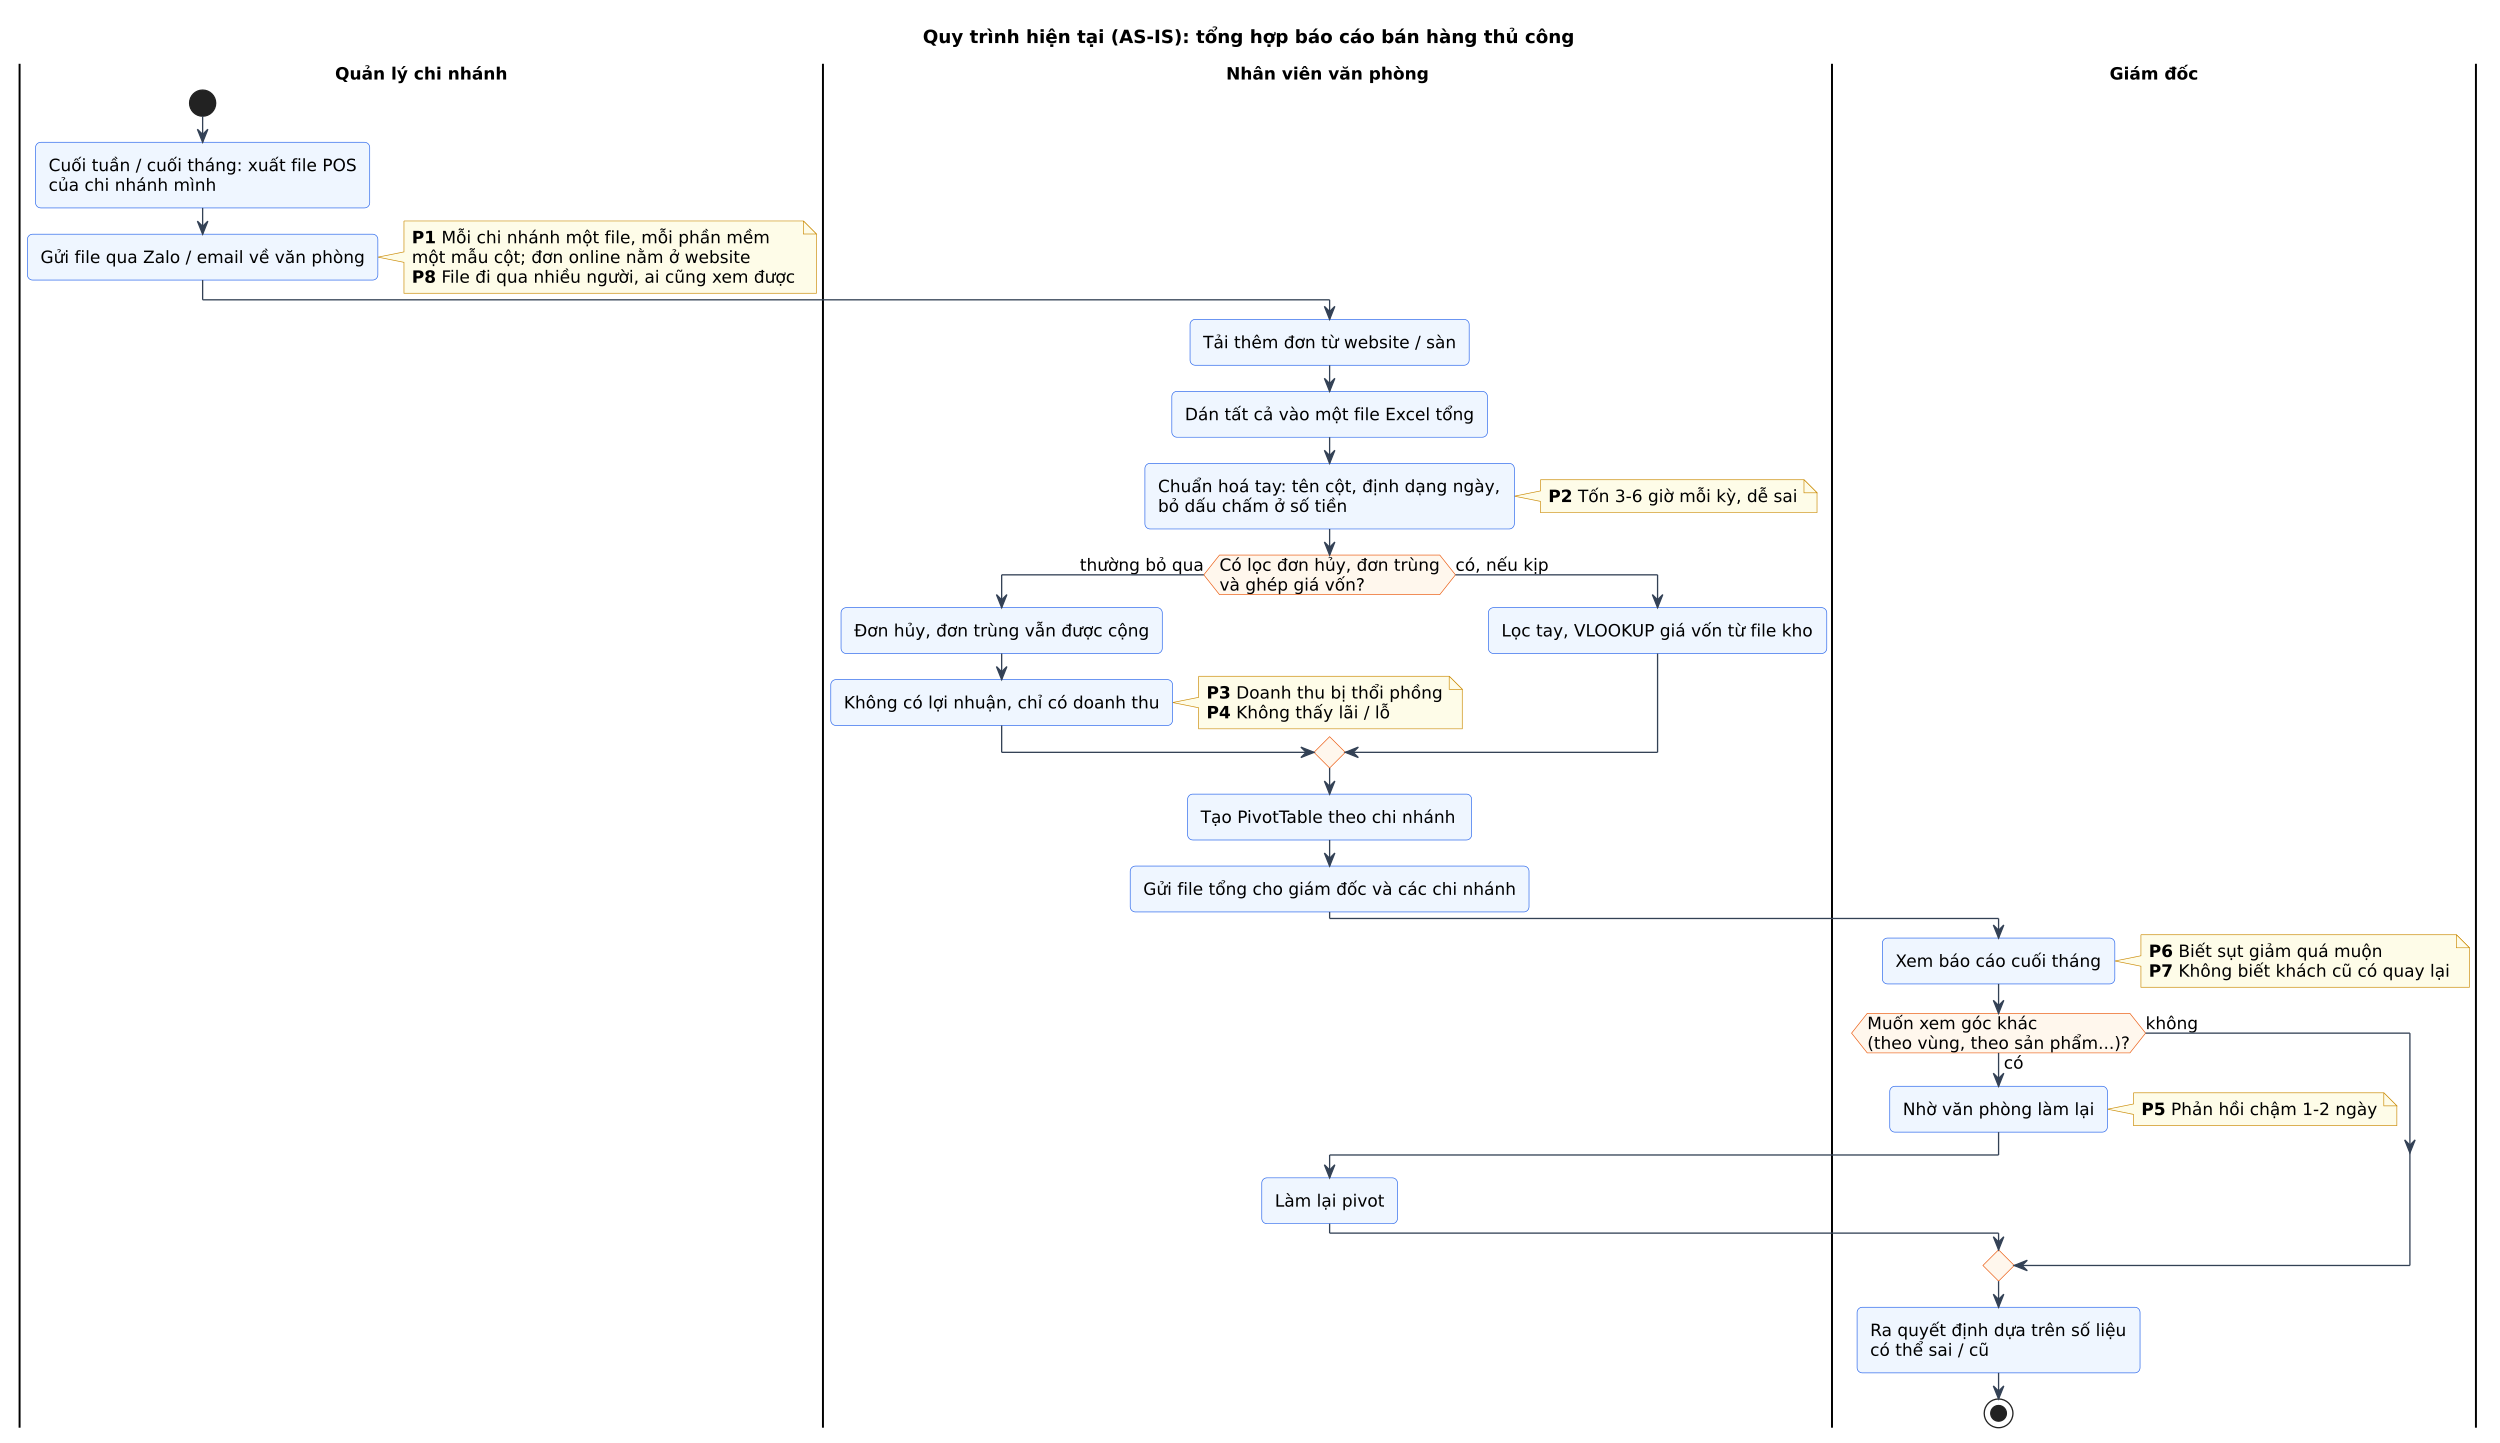
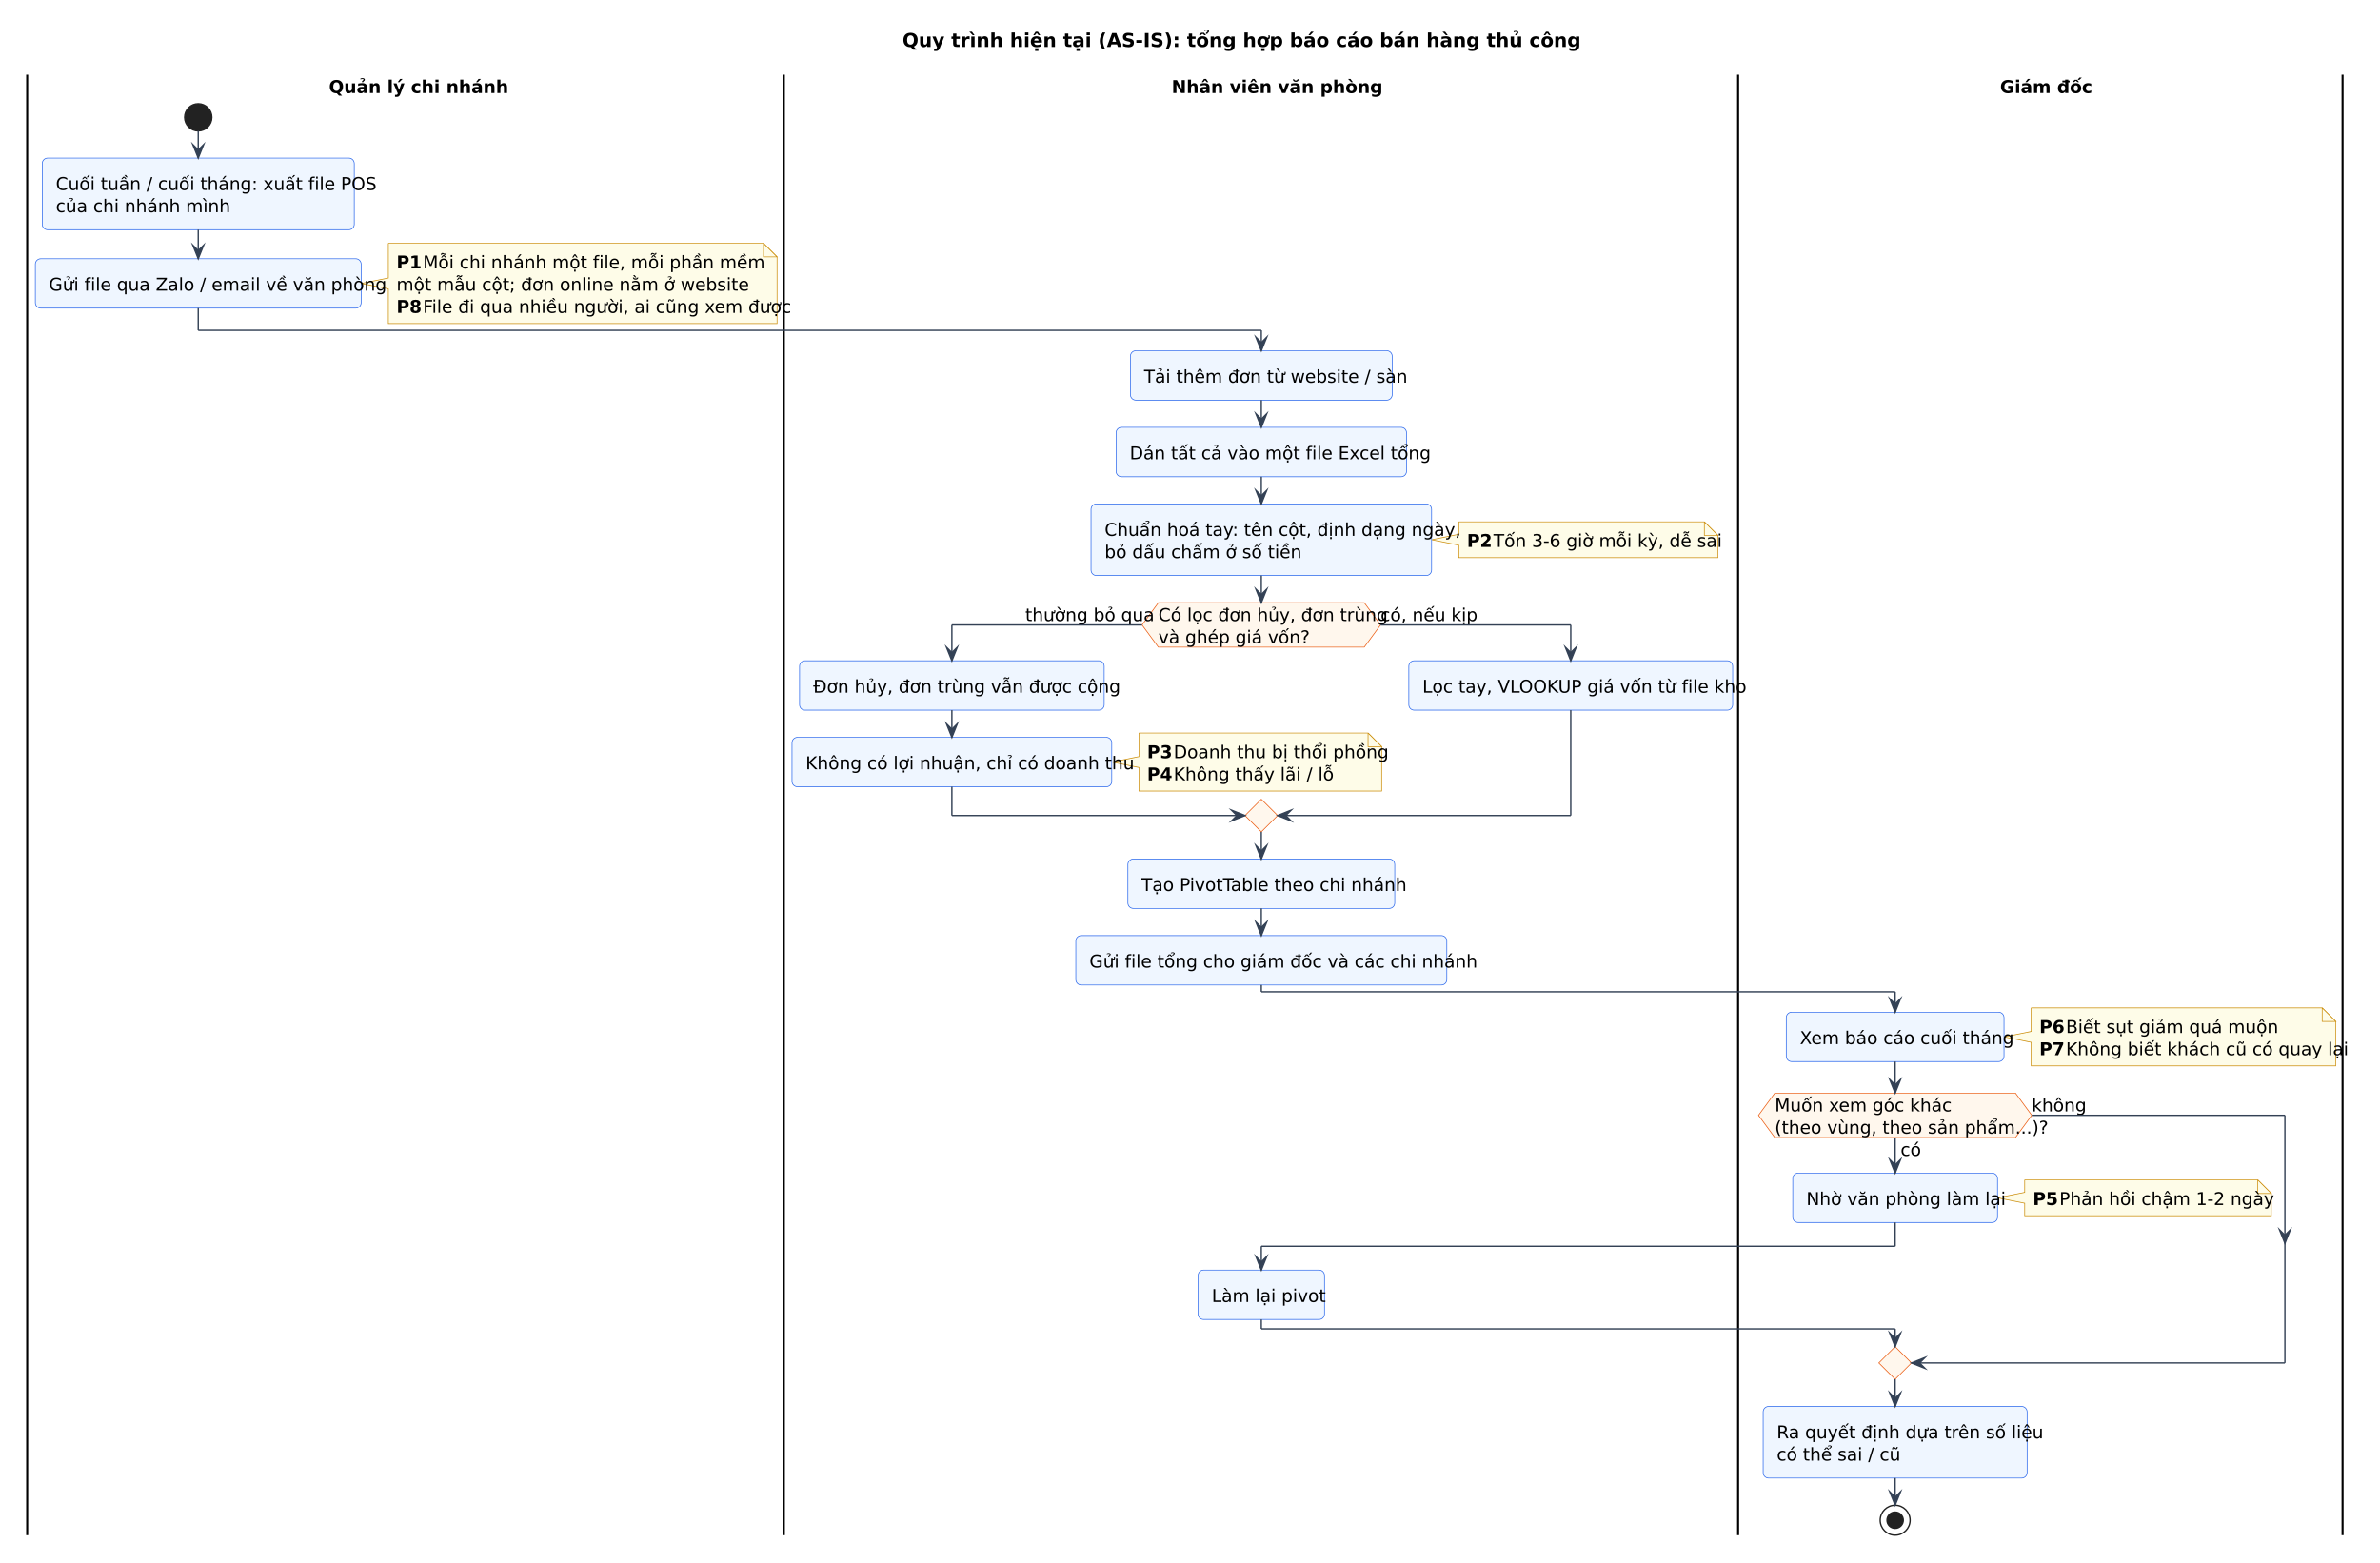
- <svg xmlns="http://www.w3.org/2000/svg" contentStyleType="text/css" height="1105px" preserveAspectRatio="none" style="width:1915px;height:1105px;background:#FFFFFF;" version="1.1" viewBox="0 0 1915 1105" width="1915px" zoomAndPan="magnify">
+ <svg xmlns="http://www.w3.org/2000/svg" version="1.1" data-diagram-type="ACTIVITY" style="width:1751px;height:1150px;background:#FFFFFF;" width="1751px" height="1150px" viewBox="0 0 1751 1150" zoomAndPan="magnify" preserveAspectRatio="none" contentStyleType="text/css">
  <defs />
-   <g>
-     <text fill="#000000" font-family="DejaVu Sans" font-size="14" font-weight="bold" lengthAdjust="spacing" textLength="499.119" x="706.854" y="32.995">Quy trình hiện tại (AS-IS): tổng hợp báo cáo bán hàng thủ công</text>
-     <rect fill="none" height="15.133" style="stroke:none;stroke-width:1.0;" width="1882.827" x="15" y="48.863" />
-     <ellipse cx="155.217" cy="78.996" fill="#222222" rx="10" ry="10" style="stroke:#222222;stroke-width:1.0;" />
-     <rect fill="#EFF6FF" height="50.266" rx="4" ry="4" style="stroke:#2563EB;stroke-width:0.5;" width="255.974" x="27.23" y="108.996" />
-     <text fill="#000000" font-family="DejaVu Sans" font-size="13" lengthAdjust="spacing" textLength="235.974" x="37.23" y="131.062">Cuối tuần / cuối tháng: xuất file POS</text>
-     <text fill="#000000" font-family="DejaVu Sans" font-size="13" lengthAdjust="spacing" textLength="128.426" x="37.23" y="146.195">của chi nhánh mình</text>
-     <path d="M309.435,169.261 L309.435,192.96 L289.435,196.96 L309.435,200.96 L309.435,224.66 A0,0 0 0 0 309.435,224.66 L625.378,224.66 A0,0 0 0 0 625.378,224.66 L625.378,179.261 L615.378,169.261 L309.435,169.261 A0,0 0 0 0 309.435,169.261 " fill="#FEFCE8" style="stroke:#CA8A04;stroke-width:0.5;" />
-     <path d="M615.378,169.261 L615.378,179.261 L625.378,179.261 L615.378,169.261 " fill="#FEFCE8" style="stroke:#CA8A04;stroke-width:0.5;" />
-     <text fill="#000000" font-family="DejaVu Sans" font-size="13" font-weight="bold" lengthAdjust="spacing" textLength="18.573" x="315.435" y="186.328">P1</text>
-     <text fill="#000000" font-family="DejaVu Sans" font-size="13" lengthAdjust="spacing" textLength="251.526" x="338.14" y="186.328">Mỗi chi nhánh một file, mỗi phần mềm</text>
-     <text fill="#000000" font-family="DejaVu Sans" font-size="13" lengthAdjust="spacing" textLength="259.372" x="315.435" y="201.461">một mẫu cột; đơn online nằm ở website</text>
-     <text fill="#000000" font-family="DejaVu Sans" font-size="13" font-weight="bold" lengthAdjust="spacing" textLength="18.573" x="315.435" y="216.594">P8</text>
-     <text fill="#000000" font-family="DejaVu Sans" font-size="13" lengthAdjust="spacing" textLength="272.238" x="338.14" y="216.594">File đi qua nhiều người, ai cũng xem được</text>
-     <rect fill="#EFF6FF" height="35.133" rx="4" ry="4" style="stroke:#2563EB;stroke-width:0.5;" width="268.435" x="21" y="179.394" />
-     <text fill="#000000" font-family="DejaVu Sans" font-size="13" lengthAdjust="spacing" textLength="248.435" x="31" y="201.461">Gửi file qua Zalo / email về văn phòng</text>
-     <line style="stroke:#000000;stroke-width:1.5;" x1="15" x2="15" y1="48.863" y2="1093.617" />
-     <rect fill="#EFF6FF" height="35.133" rx="4" ry="4" style="stroke:#2563EB;stroke-width:0.5;" width="213.813" x="911.581" y="244.66" />
-     <text fill="#000000" font-family="DejaVu Sans" font-size="13" lengthAdjust="spacing" textLength="193.813" x="921.581" y="266.727">Tải thêm đơn từ website / sàn</text>
-     <rect fill="#EFF6FF" height="35.133" rx="4" ry="4" style="stroke:#2563EB;stroke-width:0.5;" width="241.749" x="897.613" y="299.793" />
-     <text fill="#000000" font-family="DejaVu Sans" font-size="13" lengthAdjust="spacing" textLength="221.749" x="907.613" y="321.859">Dán tất cả vào một file Excel tổng</text>
-     <path d="M1179.98,367.492 L1179.98,376.058 L1159.98,380.058 L1179.98,384.058 L1179.98,392.625 A0,0 0 0 0 1179.98,392.625 L1391.847,392.625 A0,0 0 0 0 1391.847,392.625 L1391.847,377.492 L1381.847,367.492 L1179.98,367.492 A0,0 0 0 0 1179.98,367.492 " fill="#FEFCE8" style="stroke:#CA8A04;stroke-width:0.5;" />
-     <path d="M1381.847,367.492 L1381.847,377.492 L1391.847,377.492 L1381.847,367.492 " fill="#FEFCE8" style="stroke:#CA8A04;stroke-width:0.5;" />
-     <text fill="#000000" font-family="DejaVu Sans" font-size="13" font-weight="bold" lengthAdjust="spacing" textLength="18.573" x="1185.98" y="384.559">P2</text>
-     <text fill="#000000" font-family="DejaVu Sans" font-size="13" lengthAdjust="spacing" textLength="168.162" x="1208.685" y="384.559">Tốn 3-6 giờ mỗi kỳ, dễ sai</text>
-     <rect fill="#EFF6FF" height="50.266" rx="4" ry="4" style="stroke:#2563EB;stroke-width:0.5;" width="282.983" x="876.996" y="354.925" />
-     <text fill="#000000" font-family="DejaVu Sans" font-size="13" lengthAdjust="spacing" textLength="262.983" x="886.996" y="376.992">Chuẩn hoá tay: tên cột, định dạng ngày,</text>
-     <text fill="#000000" font-family="DejaVu Sans" font-size="13" lengthAdjust="spacing" textLength="144.968" x="886.996" y="392.125">bỏ dấu chấm ở số tiền</text>
-     <polygon fill="#FFF7ED" points="934.102,425.191,1102.874,425.191,1114.874,440.324,1102.874,455.457,934.102,455.457,922.102,440.324,934.102,425.191" style="stroke:#EA580C;stroke-width:0.5;" />
-     <text fill="#000000" font-family="DejaVu Sans" font-size="13" lengthAdjust="spacing" textLength="168.772" x="934.102" y="437.258">Có lọc đơn hủy, đơn trùng</text>
-     <text fill="#000000" font-family="DejaVu Sans" font-size="13" lengthAdjust="spacing" textLength="111.414" x="934.102" y="452.391">và ghép giá vốn?</text>
-     <text fill="#000000" font-family="DejaVu Sans" font-size="13" lengthAdjust="spacing" textLength="94.948" x="827.154" y="437.258">thường bỏ qua</text>
-     <text fill="#000000" font-family="DejaVu Sans" font-size="13" lengthAdjust="spacing" textLength="71.367" x="1114.874" y="437.258">có, nếu kịp</text>
-     <rect fill="#EFF6FF" height="35.133" rx="4" ry="4" style="stroke:#2563EB;stroke-width:0.5;" width="246.065" x="644.243" y="465.457" />
-     <text fill="#000000" font-family="DejaVu Sans" font-size="13" lengthAdjust="spacing" textLength="226.065" x="654.243" y="487.523">Đơn hủy, đơn trùng vẫn được cộng</text>
-     <path d="M918.173,518.023 L918.173,534.156 L898.173,538.156 L918.173,542.156 L918.173,558.289 A0,0 0 0 0 918.173,558.289 L1120.094,558.289 A0,0 0 0 0 1120.094,558.289 L1120.094,528.023 L1110.094,518.023 L918.173,518.023 A0,0 0 0 0 918.173,518.023 " fill="#FEFCE8" style="stroke:#CA8A04;stroke-width:0.5;" />
-     <path d="M1110.094,518.023 L1110.094,528.023 L1120.094,528.023 L1110.094,518.023 " fill="#FEFCE8" style="stroke:#CA8A04;stroke-width:0.5;" />
-     <text fill="#000000" font-family="DejaVu Sans" font-size="13" font-weight="bold" lengthAdjust="spacing" textLength="18.573" x="924.173" y="535.09">P3</text>
-     <text fill="#000000" font-family="DejaVu Sans" font-size="13" lengthAdjust="spacing" textLength="158.215" x="946.879" y="535.09">Doanh thu bị thổi phồng</text>
-     <text fill="#000000" font-family="DejaVu Sans" font-size="13" font-weight="bold" lengthAdjust="spacing" textLength="18.573" x="924.173" y="550.223">P4</text>
-     <text fill="#000000" font-family="DejaVu Sans" font-size="13" lengthAdjust="spacing" textLength="117.87" x="946.879" y="550.223">Không thấy lãi / lỗ</text>
-     <rect fill="#EFF6FF" height="35.133" rx="4" ry="4" style="stroke:#2563EB;stroke-width:0.5;" width="261.795" x="636.378" y="520.589" />
-     <text fill="#000000" font-family="DejaVu Sans" font-size="13" lengthAdjust="spacing" textLength="241.795" x="646.378" y="542.656">Không có lợi nhuận, chỉ có doanh thu</text>
-     <rect fill="#EFF6FF" height="35.133" rx="4" ry="4" style="stroke:#2563EB;stroke-width:0.5;" width="259.211" x="1140.094" y="465.457" />
-     <text fill="#000000" font-family="DejaVu Sans" font-size="13" lengthAdjust="spacing" textLength="239.211" x="1150.094" y="487.523">Lọc tay, VLOOKUP giá vốn từ file kho</text>
-     <polygon fill="#FFF7ED" points="1018.488,564.289,1030.488,576.289,1018.488,588.289,1006.488,576.289,1018.488,564.289" style="stroke:#EA580C;stroke-width:0.5;" />
-     <rect fill="#EFF6FF" height="35.133" rx="4" ry="4" style="stroke:#2563EB;stroke-width:0.5;" width="217.565" x="909.706" y="608.289" />
-     <text fill="#000000" font-family="DejaVu Sans" font-size="13" lengthAdjust="spacing" textLength="197.565" x="919.706" y="630.356">Tạo PivotTable theo chi nhánh</text>
-     <rect fill="#EFF6FF" height="35.133" rx="4" ry="4" style="stroke:#2563EB;stroke-width:0.5;" width="305.486" x="865.745" y="663.421" />
-     <text fill="#000000" font-family="DejaVu Sans" font-size="13" lengthAdjust="spacing" textLength="285.486" x="875.745" y="685.488">Gửi file tổng cho giám đốc và các chi nhánh</text>
-     <rect fill="#EFF6FF" height="35.133" rx="4" ry="4" style="stroke:#2563EB;stroke-width:0.5;" width="103.935" x="966.52" y="902.218" />
-     <text fill="#000000" font-family="DejaVu Sans" font-size="13" lengthAdjust="spacing" textLength="83.935" x="976.52" y="924.285">Làm lại pivot</text>
-     <line style="stroke:#000000;stroke-width:1.5;" x1="630.378" x2="630.378" y1="48.863" y2="1093.617" />
-     <path d="M1639.947,715.988 L1639.947,732.121 L1619.947,736.121 L1639.947,740.121 L1639.947,756.253 A0,0 0 0 0 1639.947,756.253 L1891.564,756.253 A0,0 0 0 0 1891.564,756.253 L1891.564,725.988 L1881.564,715.988 L1639.947,715.988 A0,0 0 0 0 1639.947,715.988 " fill="#FEFCE8" style="stroke:#CA8A04;stroke-width:0.5;" />
-     <path d="M1881.564,715.988 L1881.564,725.988 L1891.564,725.988 L1881.564,715.988 " fill="#FEFCE8" style="stroke:#CA8A04;stroke-width:0.5;" />
-     <text fill="#000000" font-family="DejaVu Sans" font-size="13" font-weight="bold" lengthAdjust="spacing" textLength="18.573" x="1645.947" y="733.055">P6</text>
-     <text fill="#000000" font-family="DejaVu Sans" font-size="13" lengthAdjust="spacing" textLength="156.311" x="1668.653" y="733.055">Biết sụt giảm quá muộn</text>
-     <text fill="#000000" font-family="DejaVu Sans" font-size="13" font-weight="bold" lengthAdjust="spacing" textLength="18.573" x="1645.947" y="748.188">P7</text>
-     <text fill="#000000" font-family="DejaVu Sans" font-size="13" lengthAdjust="spacing" textLength="207.911" x="1668.653" y="748.188">Không biết khách cũ có quay lại</text>
-     <rect fill="#EFF6FF" height="35.133" rx="4" ry="4" style="stroke:#2563EB;stroke-width:0.5;" width="178.082" x="1441.866" y="718.554" />
-     <text fill="#000000" font-family="DejaVu Sans" font-size="13" lengthAdjust="spacing" textLength="158.082" x="1451.866" y="740.621">Xem báo cáo cuối tháng</text>
-     <path d="M1634.263,837.085 L1634.263,845.652 L1614.263,849.652 L1634.263,853.652 L1634.263,862.218 A0,0 0 0 0 1634.263,862.218 L1835.987,862.218 A0,0 0 0 0 1835.987,862.218 L1835.987,847.085 L1825.987,837.085 L1634.263,837.085 A0,0 0 0 0 1634.263,837.085 " fill="#FEFCE8" style="stroke:#CA8A04;stroke-width:0.5;" />
-     <path d="M1825.987,837.085 L1825.987,847.085 L1835.987,847.085 L1825.987,837.085 " fill="#FEFCE8" style="stroke:#CA8A04;stroke-width:0.5;" />
-     <text fill="#000000" font-family="DejaVu Sans" font-size="13" font-weight="bold" lengthAdjust="spacing" textLength="18.573" x="1640.263" y="854.152">P5</text>
-     <text fill="#000000" font-family="DejaVu Sans" font-size="13" lengthAdjust="spacing" textLength="158.019" x="1662.969" y="854.152">Phản hồi chậm 1-2 ngày</text>
-     <rect fill="#EFF6FF" height="35.133" rx="4" ry="4" style="stroke:#2563EB;stroke-width:0.5;" width="166.713" x="1447.55" y="832.085" />
-     <text fill="#000000" font-family="DejaVu Sans" font-size="13" lengthAdjust="spacing" textLength="146.713" x="1457.55" y="854.152">Nhờ văn phòng làm lại</text>
-     <polygon fill="#FFF7ED" points="1430.306,776.253,1631.507,776.253,1643.507,791.386,1631.507,806.519,1430.306,806.519,1418.306,791.386,1430.306,776.253" style="stroke:#EA580C;stroke-width:0.5;" />
-     <text fill="#000000" font-family="DejaVu Sans" font-size="13" lengthAdjust="spacing" textLength="15.101" x="1534.907" y="818.586">có</text>
-     <text fill="#000000" font-family="DejaVu Sans" font-size="13" lengthAdjust="spacing" textLength="130.635" x="1430.306" y="788.32">Muốn xem góc khác</text>
-     <text fill="#000000" font-family="DejaVu Sans" font-size="13" lengthAdjust="spacing" textLength="201.202" x="1430.306" y="803.453">(theo vùng, theo sản phẩm...)?</text>
-     <text fill="#000000" font-family="DejaVu Sans" font-size="13" lengthAdjust="spacing" textLength="40.212" x="1643.507" y="788.32">không</text>
-     <polygon fill="#FFF7ED" points="1530.907,957.351,1542.907,969.351,1530.907,981.351,1518.907,969.351,1530.907,957.351" style="stroke:#EA580C;stroke-width:0.5;" />
-     <rect fill="#EFF6FF" height="50.266" rx="4" ry="4" style="stroke:#2563EB;stroke-width:0.5;" width="216.739" x="1422.537" y="1001.351" />
-     <text fill="#000000" font-family="DejaVu Sans" font-size="13" lengthAdjust="spacing" textLength="196.739" x="1432.537" y="1023.418">Ra quyết định dựa trên số liệu</text>
-     <text fill="#000000" font-family="DejaVu Sans" font-size="13" lengthAdjust="spacing" textLength="91.082" x="1432.537" y="1038.551">có thể sai / cũ</text>
-     <ellipse cx="1530.907" cy="1082.617" fill="none" rx="11" ry="11" style="stroke:#222222;stroke-width:1.0;" />
-     <ellipse cx="1530.907" cy="1082.617" fill="#222222" rx="6" ry="6" style="stroke:#222222;stroke-width:1.0;" />
-     <line style="stroke:#000000;stroke-width:1.5;" x1="1403.306" x2="1403.306" y1="48.863" y2="1093.617" />
-     <line style="stroke:#000000;stroke-width:1.5;" x1="1896.564" x2="1896.564" y1="48.863" y2="1093.617" />
-     <line style="stroke:#334155;stroke-width:1.0;" x1="155.217" x2="155.217" y1="88.996" y2="108.996" />
-     <polygon fill="#334155" points="151.217,98.996,155.217,108.996,159.217,98.996,155.217,102.996" style="stroke:#334155;stroke-width:1.0;" />
-     <line style="stroke:#334155;stroke-width:1.0;" x1="155.217" x2="155.217" y1="159.261" y2="179.394" />
-     <polygon fill="#334155" points="151.217,169.394,155.217,179.394,159.217,169.394,155.217,173.394" style="stroke:#334155;stroke-width:1.0;" />
-     <line style="stroke:#334155;stroke-width:1.0;" x1="1018.488" x2="1018.488" y1="279.793" y2="299.793" />
-     <polygon fill="#334155" points="1014.488,289.793,1018.488,299.793,1022.488,289.793,1018.488,293.793" style="stroke:#334155;stroke-width:1.0;" />
-     <line style="stroke:#334155;stroke-width:1.0;" x1="1018.488" x2="1018.488" y1="334.925" y2="354.925" />
-     <polygon fill="#334155" points="1014.488,344.925,1018.488,354.925,1022.488,344.925,1018.488,348.925" style="stroke:#334155;stroke-width:1.0;" />
-     <line style="stroke:#334155;stroke-width:1.0;" x1="767.276" x2="767.276" y1="500.589" y2="520.589" />
-     <polygon fill="#334155" points="763.276,510.589,767.276,520.589,771.276,510.589,767.276,514.589" style="stroke:#334155;stroke-width:1.0;" />
-     <line style="stroke:#334155;stroke-width:1.0;" x1="922.102" x2="767.276" y1="440.324" y2="440.324" />
-     <line style="stroke:#334155;stroke-width:1.0;" x1="767.276" x2="767.276" y1="440.324" y2="465.457" />
-     <polygon fill="#334155" points="763.276,455.457,767.276,465.457,771.276,455.457,767.276,459.457" style="stroke:#334155;stroke-width:1.0;" />
-     <line style="stroke:#334155;stroke-width:1.0;" x1="1114.874" x2="1269.7" y1="440.324" y2="440.324" />
-     <line style="stroke:#334155;stroke-width:1.0;" x1="1269.7" x2="1269.7" y1="440.324" y2="465.457" />
-     <polygon fill="#334155" points="1265.7,455.457,1269.7,465.457,1273.7,455.457,1269.7,459.457" style="stroke:#334155;stroke-width:1.0;" />
-     <line style="stroke:#334155;stroke-width:1.0;" x1="767.276" x2="767.276" y1="555.722" y2="576.289" />
-     <line style="stroke:#334155;stroke-width:1.0;" x1="767.276" x2="1006.488" y1="576.289" y2="576.289" />
-     <polygon fill="#334155" points="996.488,572.289,1006.488,576.289,996.488,580.289,1000.488,576.289" style="stroke:#334155;stroke-width:1.0;" />
-     <line style="stroke:#334155;stroke-width:1.0;" x1="1269.7" x2="1269.7" y1="500.589" y2="576.289" />
-     <line style="stroke:#334155;stroke-width:1.0;" x1="1269.7" x2="1030.488" y1="576.289" y2="576.289" />
-     <polygon fill="#334155" points="1040.488,572.289,1030.488,576.289,1040.488,580.289,1036.488,576.289" style="stroke:#334155;stroke-width:1.0;" />
-     <line style="stroke:#334155;stroke-width:1.0;" x1="1018.488" x2="1018.488" y1="405.191" y2="425.191" />
-     <polygon fill="#334155" points="1014.488,415.191,1018.488,425.191,1022.488,415.191,1018.488,419.191" style="stroke:#334155;stroke-width:1.0;" />
-     <line style="stroke:#334155;stroke-width:1.0;" x1="1018.488" x2="1018.488" y1="588.289" y2="608.289" />
-     <polygon fill="#334155" points="1014.488,598.289,1018.488,608.289,1022.488,598.289,1018.488,602.289" style="stroke:#334155;stroke-width:1.0;" />
-     <line style="stroke:#334155;stroke-width:1.0;" x1="1018.488" x2="1018.488" y1="643.421" y2="663.421" />
-     <polygon fill="#334155" points="1014.488,653.421,1018.488,663.421,1022.488,653.421,1018.488,657.421" style="stroke:#334155;stroke-width:1.0;" />
-     <line style="stroke:#334155;stroke-width:1.0;" x1="1530.907" x2="1530.907" y1="806.519" y2="832.085" />
-     <polygon fill="#334155" points="1526.907,822.085,1530.907,832.085,1534.907,822.085,1530.907,826.085" style="stroke:#334155;stroke-width:1.0;" />
-     <line style="stroke:#334155;stroke-width:1.0;" x1="1643.507" x2="1845.987" y1="791.386" y2="791.386" />
-     <polygon fill="#334155" points="1841.987,873.152,1845.987,883.152,1849.987,873.152,1845.987,877.152" style="stroke:#334155;stroke-width:1.0;" />
-     <line style="stroke:#334155;stroke-width:1.0;" x1="1845.987" x2="1845.987" y1="791.386" y2="969.351" />
-     <line style="stroke:#334155;stroke-width:1.0;" x1="1845.987" x2="1542.907" y1="969.351" y2="969.351" />
-     <polygon fill="#334155" points="1552.907,965.351,1542.907,969.351,1552.907,973.351,1548.907,969.351" style="stroke:#334155;stroke-width:1.0;" />
-     <line style="stroke:#334155;stroke-width:1.0;" x1="1530.907" x2="1530.907" y1="753.687" y2="776.253" />
-     <polygon fill="#334155" points="1526.907,766.253,1530.907,776.253,1534.907,766.253,1530.907,770.253" style="stroke:#334155;stroke-width:1.0;" />
-     <line style="stroke:#334155;stroke-width:1.0;" x1="1530.907" x2="1530.907" y1="981.351" y2="1001.351" />
-     <polygon fill="#334155" points="1526.907,991.351,1530.907,1001.351,1534.907,991.351,1530.907,995.351" style="stroke:#334155;stroke-width:1.0;" />
-     <line style="stroke:#334155;stroke-width:1.0;" x1="1530.907" x2="1530.907" y1="1051.617" y2="1071.617" />
-     <polygon fill="#334155" points="1526.907,1061.617,1530.907,1071.617,1534.907,1061.617,1530.907,1065.617" style="stroke:#334155;stroke-width:1.0;" />
-     <line style="stroke:#334155;stroke-width:1.0;" x1="155.217" x2="155.217" y1="214.527" y2="229.66" />
-     <line style="stroke:#334155;stroke-width:1.0;" x1="155.217" x2="1018.488" y1="229.66" y2="229.66" />
-     <line style="stroke:#334155;stroke-width:1.0;" x1="1018.488" x2="1018.488" y1="229.66" y2="244.66" />
-     <polygon fill="#334155" points="1014.488,234.66,1018.488,244.66,1022.488,234.66,1018.488,238.66" style="stroke:#334155;stroke-width:1.0;" />
-     <line style="stroke:#334155;stroke-width:1.0;" x1="1018.488" x2="1018.488" y1="698.554" y2="703.554" />
-     <line style="stroke:#334155;stroke-width:1.0;" x1="1018.488" x2="1530.907" y1="703.554" y2="703.554" />
-     <line style="stroke:#334155;stroke-width:1.0;" x1="1530.907" x2="1530.907" y1="703.554" y2="718.554" />
-     <polygon fill="#334155" points="1526.907,708.554,1530.907,718.554,1534.907,708.554,1530.907,712.554" style="stroke:#334155;stroke-width:1.0;" />
-     <line style="stroke:#334155;stroke-width:1.0;" x1="1530.907" x2="1530.907" y1="867.218" y2="884.718" />
-     <line style="stroke:#334155;stroke-width:1.0;" x1="1530.907" x2="1018.488" y1="884.718" y2="884.718" />
-     <line style="stroke:#334155;stroke-width:1.0;" x1="1018.488" x2="1018.488" y1="884.718" y2="902.218" />
-     <polygon fill="#334155" points="1014.488,892.218,1018.488,902.218,1022.488,892.218,1018.488,896.218" style="stroke:#334155;stroke-width:1.0;" />
-     <line style="stroke:#334155;stroke-width:1.0;" x1="1018.488" x2="1018.488" y1="937.351" y2="944.568" />
-     <line style="stroke:#334155;stroke-width:1.0;" x1="1018.488" x2="1530.907" y1="944.568" y2="944.568" />
-     <line style="stroke:#334155;stroke-width:1.0;" x1="1530.907" x2="1530.907" y1="944.568" y2="957.351" />
-     <polygon fill="#334155" points="1526.907,947.351,1530.907,957.351,1534.907,947.351,1530.907,951.351" style="stroke:#334155;stroke-width:1.0;" />
-     <text fill="#000000" font-family="DejaVu Sans" font-size="13" font-weight="bold" lengthAdjust="spacing" textLength="132.05" x="256.664" y="60.93">Quản lý chi nhánh</text>
-     <text fill="#000000" font-family="DejaVu Sans" font-size="13" font-weight="bold" lengthAdjust="spacing" textLength="155.295" x="939.194" y="60.93">Nhân viên văn phòng</text>
-     <text fill="#000000" font-family="DejaVu Sans" font-size="13" font-weight="bold" lengthAdjust="spacing" textLength="67.914" x="1615.978" y="60.93">Giám đốc</text>
+   <g font-family="sans-serif" lengthAdjust="spacing">
+     <g class="title" data-source-line="2">
+       <text x="663.947" y="34.533" fill="#000" font-size="14" textLength="421.374" font-weight="700" font-family="'DejaVu Sans'">Quy trình hiện tại (AS-IS): tổng hợp báo cáo bán hàng thủ công</text>
+     </g>
+     <rect x="20" y="54.966" width="1704.268" height="16.352" fill="none" style="stroke:none;" />
+     <ellipse cx="145.856" cy="86.317" rx="10" ry="10" fill="#222" style="stroke:#222;stroke-width:1;" />
+     <rect x="31.072" y="116.317" width="229.568" height="52.703" fill="#EFF6FF" style="stroke:#2563EB;stroke-width:0.5;" rx="4" ry="4" />
+     <text x="41.072" y="139.813" fill="#000" font-size="13" textLength="209.568" font-family="'DejaVu Sans'">Cuối tuần / cuối tháng: xuất file POS</text>
+     <text x="41.072" y="156.164" fill="#000" font-size="13" textLength="113.464" font-family="'DejaVu Sans'">của chi nhánh mình</text>
+     <path d="M285.711,179.021 L285.711,204.548 L265.711,208.548 L285.711,212.548 L285.711,238.075 A0,0 0 0 0 285.711,238.075 L571.694,238.075 A0,0 0 0 0 571.694,238.075 L571.694,189.021 L561.694,179.021 L285.711,179.021 A0,0 0 0 0 285.711,179.021" style="stroke:#CA8A04;stroke-width:0.5;" fill="#FEFCE8" />
+     <path d="M561.694,179.021 L561.694,189.021 L571.694,189.021 L561.694,179.021" style="stroke:#CA8A04;stroke-width:0.5;" fill="#FEFCE8" />
+     <text x="291.711" y="197.516" fill="#000" font-size="13" textLength="15.901" font-weight="700" font-family="'DejaVu Sans'">P1</text>
+     <text x="311.224" y="197.516" fill="#000" font-size="13" textLength="219.654" font-family="'DejaVu Sans'">Mỗi chi nhánh một file, mỗi phần mềm</text>
+     <text x="291.711" y="213.867" fill="#000" font-size="13" textLength="228.77" font-family="'DejaVu Sans'">một mẫu cột; đơn online nằm ở website</text>
+     <text x="291.711" y="230.219" fill="#000" font-size="13" textLength="15.901" font-weight="700" font-family="'DejaVu Sans'">P8</text>
+     <text x="311.224" y="230.219" fill="#000" font-size="13" textLength="245.47" font-family="'DejaVu Sans'">File đi qua nhiều người, ai cũng xem được</text>
+     <rect x="26" y="190.372" width="239.711" height="36.352" fill="#EFF6FF" style="stroke:#2563EB;stroke-width:0.5;" rx="4" ry="4" />
+     <text x="36" y="213.867" fill="#000" font-size="13" textLength="219.711" font-family="'DejaVu Sans'">Gửi file qua Zalo / email về văn phòng</text>
+     <line x1="20" y1="54.966" x2="20" y2="1129.579" style="stroke:#000;stroke-width:1.5;" />
+     <rect x="831.678" y="258.075" width="192.58" height="36.352" fill="#EFF6FF" style="stroke:#2563EB;stroke-width:0.5;" rx="4" ry="4" />
+     <text x="841.678" y="281.57" fill="#000" font-size="13" textLength="172.58" font-family="'DejaVu Sans'">Tải thêm đơn từ website / sàn</text>
+     <rect x="821.141" y="314.427" width="213.654" height="36.352" fill="#EFF6FF" style="stroke:#2563EB;stroke-width:0.5;" rx="4" ry="4" />
+     <text x="831.141" y="337.922" fill="#000" font-size="13" textLength="193.654" font-family="'DejaVu Sans'">Dán tất cả vào một file Excel tổng</text>
+     <path d="M1073.248,383.954 L1073.248,393.13 L1053.248,397.13 L1073.248,401.13 L1073.248,410.306 A0,0 0 0 0 1073.248,410.306 L1263.902,410.306 A0,0 0 0 0 1263.902,410.306 L1263.902,393.954 L1253.902,383.954 L1073.248,383.954 A0,0 0 0 0 1073.248,383.954" style="stroke:#CA8A04;stroke-width:0.5;" fill="#FEFCE8" />
+     <path d="M1253.902,383.954 L1253.902,393.954 L1263.902,393.954 L1253.902,383.954" style="stroke:#CA8A04;stroke-width:0.5;" fill="#FEFCE8" />
+     <text x="1079.248" y="402.449" fill="#000" font-size="13" textLength="15.901" font-weight="700" font-family="'DejaVu Sans'">P2</text>
+     <text x="1098.761" y="402.449" fill="#000" font-size="13" textLength="150.141" font-family="'DejaVu Sans'">Tốn 3-6 giờ mỗi kỳ, dễ sai</text>
+     <rect x="802.689" y="370.778" width="250.56" height="52.703" fill="#EFF6FF" style="stroke:#2563EB;stroke-width:0.5;" rx="4" ry="4" />
+     <text x="812.689" y="394.273" fill="#000" font-size="13" textLength="230.56" font-family="'DejaVu Sans'">Chuẩn hoá tay: tên cột, định dạng ngày,</text>
+     <text x="812.689" y="410.625" fill="#000" font-size="13" textLength="129.213" font-family="'DejaVu Sans'">bỏ dấu chấm ở số tiền</text>
+     <polygon points="852.234,443.481,1003.702,443.481,1015.702,459.833,1003.702,476.185,852.234,476.185,840.234,459.833,852.234,443.481" fill="#FFF7ED" style="stroke:#EA580C;stroke-width:0.5;stroke-linejoin:miter;stroke-miterlimit:10;" />
+     <text x="852.234" y="456.977" fill="#000" font-size="13" textLength="151.468" font-family="'DejaVu Sans'">Có lọc đơn hủy, đơn trùng</text>
+     <text x="852.234" y="473.328" fill="#000" font-size="13" textLength="99.023" font-family="'DejaVu Sans'">và ghép giá vốn?</text>
+     <text x="754.332" y="456.977" fill="#000" font-size="13" textLength="85.903" font-family="'DejaVu Sans'">thường bỏ qua</text>
+     <text x="1015.702" y="456.977" fill="#000" font-size="13" textLength="62.874" font-family="'DejaVu Sans'">có, nếu kịp</text>
+     <rect x="588.258" y="486.185" width="224.109" height="36.352" fill="#EFF6FF" style="stroke:#2563EB;stroke-width:0.5;" rx="4" ry="4" />
+     <text x="598.258" y="509.68" fill="#000" font-size="13" textLength="204.109" font-family="'DejaVu Sans'">Đơn hủy, đơn trùng vẫn được cộng</text>
+     <path d="M837.931,539.36 L837.931,556.712 L817.931,560.712 L837.931,564.712 L837.931,582.063 A0,0 0 0 0 837.931,582.063 L1016.499,582.063 A0,0 0 0 0 1016.499,582.063 L1016.499,549.36 L1006.499,539.36 L837.931,539.36 A0,0 0 0 0 837.931,539.36" style="stroke:#CA8A04;stroke-width:0.5;" fill="#FEFCE8" />
+     <path d="M1006.499,539.36 L1006.499,549.36 L1016.499,549.36 L1006.499,539.36" style="stroke:#CA8A04;stroke-width:0.5;" fill="#FEFCE8" />
+     <text x="843.931" y="557.855" fill="#000" font-size="13" textLength="15.901" font-weight="700" font-family="'DejaVu Sans'">P3</text>
+     <text x="863.443" y="557.855" fill="#000" font-size="13" textLength="138.055" font-family="'DejaVu Sans'">Doanh thu bị thổi phồng</text>
+     <text x="843.931" y="574.207" fill="#000" font-size="13" textLength="15.901" font-weight="700" font-family="'DejaVu Sans'">P4</text>
+     <text x="863.443" y="574.207" fill="#000" font-size="13" textLength="103.346" font-family="'DejaVu Sans'">Không thấy lãi / lỗ</text>
+     <rect x="582.694" y="542.536" width="235.236" height="36.352" fill="#EFF6FF" style="stroke:#2563EB;stroke-width:0.5;" rx="4" ry="4" />
+     <text x="592.694" y="566.031" fill="#000" font-size="13" textLength="215.236" font-family="'DejaVu Sans'">Không có lợi nhuận, chỉ có doanh thu</text>
+     <rect x="1036.499" y="486.185" width="238.251" height="36.352" fill="#EFF6FF" style="stroke:#2563EB;stroke-width:0.5;" rx="4" ry="4" />
+     <text x="1046.499" y="509.68" fill="#000" font-size="13" textLength="218.251" font-family="'DejaVu Sans'">Lọc tay, VLOOKUP giá vốn từ file kho</text>
+     <polygon points="927.968,588.063,939.968,600.063,927.968,612.063,915.968,600.063,927.968,588.063" fill="#FFF7ED" style="stroke:#EA580C;stroke-width:0.5;stroke-linejoin:miter;stroke-miterlimit:10;" />
+     <rect x="829.799" y="632.063" width="196.338" height="36.352" fill="#EFF6FF" style="stroke:#2563EB;stroke-width:0.5;" rx="4" ry="4" />
+     <text x="839.799" y="655.559" fill="#000" font-size="13" textLength="176.338" font-family="'DejaVu Sans'">Tạo PivotTable theo chi nhánh</text>
+     <rect x="791.491" y="688.415" width="272.954" height="36.352" fill="#EFF6FF" style="stroke:#2563EB;stroke-width:0.5;" rx="4" ry="4" />
+     <text x="801.491" y="711.91" fill="#000" font-size="13" textLength="252.954" font-family="'DejaVu Sans'">Gửi file tổng cho giám đốc và các chi nhánh</text>
+     <rect x="881.479" y="934.524" width="92.979" height="36.352" fill="#EFF6FF" style="stroke:#2563EB;stroke-width:0.5;" rx="4" ry="4" />
+     <text x="891.479" y="958.02" fill="#000" font-size="13" textLength="72.979" font-family="'DejaVu Sans'">Làm lại pivot</text>
+     <line x1="576.694" y1="54.966" x2="576.694" y2="1129.579" style="stroke:#000;stroke-width:1.5;" />
+     <path d="M1494.381,741.591 L1494.381,758.942 L1474.381,762.942 L1494.381,766.942 L1494.381,784.294 A0,0 0 0 0 1494.381,784.294 L1718.462,784.294 A0,0 0 0 0 1718.462,784.294 L1718.462,751.591 L1708.462,741.591 L1494.381,741.591 A0,0 0 0 0 1494.381,741.591" style="stroke:#CA8A04;stroke-width:0.5;" fill="#FEFCE8" />
+     <path d="M1708.462,741.591 L1708.462,751.591 L1718.462,751.591 L1708.462,741.591" style="stroke:#CA8A04;stroke-width:0.5;" fill="#FEFCE8" />
+     <text x="1500.381" y="760.086" fill="#000" font-size="13" textLength="15.901" font-weight="700" font-family="'DejaVu Sans'">P6</text>
+     <text x="1519.894" y="760.086" fill="#000" font-size="13" textLength="136.576" font-family="'DejaVu Sans'">Biết sụt giảm quá muộn</text>
+     <text x="1500.381" y="776.438" fill="#000" font-size="13" textLength="15.901" font-weight="700" font-family="'DejaVu Sans'">P7</text>
+     <text x="1519.894" y="776.438" fill="#000" font-size="13" textLength="183.568" font-family="'DejaVu Sans'">Không biết khách cũ có quay lại</text>
+     <rect x="1314.174" y="744.767" width="160.207" height="36.352" fill="#EFF6FF" style="stroke:#2563EB;stroke-width:0.5;" rx="4" ry="4" />
+     <text x="1324.174" y="768.262" fill="#000" font-size="13" textLength="140.207" font-family="'DejaVu Sans'">Xem báo cáo cuối tháng</text>
+     <path d="M1489.604,868.173 L1489.604,877.349 L1469.604,881.349 L1489.604,885.349 L1489.604,894.524 A0,0 0 0 0 1489.604,894.524 L1671.042,894.524 A0,0 0 0 0 1671.042,894.524 L1671.042,878.173 L1661.042,868.173 L1489.604,868.173 A0,0 0 0 0 1489.604,868.173" style="stroke:#CA8A04;stroke-width:0.5;" fill="#FEFCE8" />
+     <path d="M1661.042,868.173 L1661.042,878.173 L1671.042,878.173 L1661.042,868.173" style="stroke:#CA8A04;stroke-width:0.5;" fill="#FEFCE8" />
+     <text x="1495.604" y="886.668" fill="#000" font-size="13" textLength="15.901" font-weight="700" font-family="'DejaVu Sans'">P5</text>
+     <text x="1515.117" y="886.668" fill="#000" font-size="13" textLength="140.924" font-family="'DejaVu Sans'">Phản hồi chậm 1-2 ngày</text>
+     <rect x="1318.951" y="863.173" width="150.654" height="36.352" fill="#EFF6FF" style="stroke:#2563EB;stroke-width:0.5;" rx="4" ry="4" />
+     <text x="1328.951" y="886.668" fill="#000" font-size="13" textLength="130.654" font-family="'DejaVu Sans'">Nhờ văn phòng làm lại</text>
+     <polygon points="1305.75,804.294,1482.805,804.294,1494.805,820.646,1482.805,836.997,1305.75,836.997,1293.75,820.646,1305.75,804.294" fill="#FFF7ED" style="stroke:#EA580C;stroke-width:0.5;stroke-linejoin:miter;stroke-miterlimit:10;" />
+     <text x="1398.278" y="850.492" fill="#000" font-size="13" textLength="13.73" font-family="'DejaVu Sans'">có</text>
+     <text x="1305.75" y="817.789" fill="#000" font-size="13" textLength="116.333" font-family="'DejaVu Sans'">Muốn xem góc khác</text>
+     <text x="1305.75" y="834.141" fill="#000" font-size="13" textLength="177.055" font-family="'DejaVu Sans'">(theo vùng, theo sản phẩm...)?</text>
+     <text x="1494.805" y="817.789" fill="#000" font-size="13" textLength="35.42" font-family="'DejaVu Sans'">không</text>
+     <polygon points="1394.278,990.876,1406.278,1002.876,1394.278,1014.876,1382.278,1002.876,1394.278,990.876" fill="#FFF7ED" style="stroke:#EA580C;stroke-width:0.5;stroke-linejoin:miter;stroke-miterlimit:10;" />
+     <rect x="1297.178" y="1034.876" width="194.199" height="52.703" fill="#EFF6FF" style="stroke:#2563EB;stroke-width:0.5;" rx="4" ry="4" />
+     <text x="1307.178" y="1058.371" fill="#000" font-size="13" textLength="174.199" font-family="'DejaVu Sans'">Ra quyết định dựa trên số liệu</text>
+     <text x="1307.178" y="1074.723" fill="#000" font-size="13" textLength="80.209" font-family="'DejaVu Sans'">có thể sai / cũ</text>
+     <ellipse cx="1394.278" cy="1118.579" rx="11" ry="11" fill="none" style="stroke:#222;stroke-width:1;" />
+     <ellipse cx="1394.278" cy="1118.579" rx="6" ry="6" fill="#222" style="stroke:#222;stroke-width:1;" />
+     <line x1="1278.75" y1="54.966" x2="1278.75" y2="1129.579" style="stroke:#000;stroke-width:1.5;" />
+     <line x1="1723.462" y1="54.966" x2="1723.462" y2="1129.579" style="stroke:#000;stroke-width:1.5;" />
+     <line x1="145.856" y1="96.317" x2="145.856" y2="116.317" style="stroke:#334155;stroke-width:1;" />
+     <polygon points="141.856,106.317,145.856,116.317,149.856,106.317,145.856,110.317" fill="#334155" style="stroke:#334155;stroke-width:1;stroke-linejoin:miter;stroke-miterlimit:10;" />
+     <line x1="145.856" y1="169.021" x2="145.856" y2="190.372" style="stroke:#334155;stroke-width:1;" />
+     <polygon points="141.856,180.372,145.856,190.372,149.856,180.372,145.856,184.372" fill="#334155" style="stroke:#334155;stroke-width:1;stroke-linejoin:miter;stroke-miterlimit:10;" />
+     <line x1="927.968" y1="294.427" x2="927.968" y2="314.427" style="stroke:#334155;stroke-width:1;" />
+     <polygon points="923.968,304.427,927.968,314.427,931.968,304.427,927.968,308.427" fill="#334155" style="stroke:#334155;stroke-width:1;stroke-linejoin:miter;stroke-miterlimit:10;" />
+     <line x1="927.968" y1="350.778" x2="927.968" y2="370.778" style="stroke:#334155;stroke-width:1;" />
+     <polygon points="923.968,360.778,927.968,370.778,931.968,360.778,927.968,364.778" fill="#334155" style="stroke:#334155;stroke-width:1;stroke-linejoin:miter;stroke-miterlimit:10;" />
+     <line x1="700.313" y1="522.536" x2="700.313" y2="542.536" style="stroke:#334155;stroke-width:1;" />
+     <polygon points="696.313,532.536,700.313,542.536,704.313,532.536,700.313,536.536" fill="#334155" style="stroke:#334155;stroke-width:1;stroke-linejoin:miter;stroke-miterlimit:10;" />
+     <line x1="840.234" y1="459.833" x2="700.313" y2="459.833" style="stroke:#334155;stroke-width:1;" />
+     <line x1="700.313" y1="459.833" x2="700.313" y2="486.185" style="stroke:#334155;stroke-width:1;" />
+     <polygon points="696.313,476.185,700.313,486.185,704.313,476.185,700.313,480.185" fill="#334155" style="stroke:#334155;stroke-width:1;stroke-linejoin:miter;stroke-miterlimit:10;" />
+     <line x1="1015.702" y1="459.833" x2="1155.624" y2="459.833" style="stroke:#334155;stroke-width:1;" />
+     <line x1="1155.624" y1="459.833" x2="1155.624" y2="486.185" style="stroke:#334155;stroke-width:1;" />
+     <polygon points="1151.624,476.185,1155.624,486.185,1159.624,476.185,1155.624,480.185" fill="#334155" style="stroke:#334155;stroke-width:1;stroke-linejoin:miter;stroke-miterlimit:10;" />
+     <line x1="700.313" y1="578.888" x2="700.313" y2="600.063" style="stroke:#334155;stroke-width:1;" />
+     <line x1="700.313" y1="600.063" x2="915.968" y2="600.063" style="stroke:#334155;stroke-width:1;" />
+     <polygon points="905.968,596.063,915.968,600.063,905.968,604.063,909.968,600.063" fill="#334155" style="stroke:#334155;stroke-width:1;stroke-linejoin:miter;stroke-miterlimit:10;" />
+     <line x1="1155.624" y1="522.536" x2="1155.624" y2="600.063" style="stroke:#334155;stroke-width:1;" />
+     <line x1="1155.624" y1="600.063" x2="939.968" y2="600.063" style="stroke:#334155;stroke-width:1;" />
+     <polygon points="949.968,596.063,939.968,600.063,949.968,604.063,945.968,600.063" fill="#334155" style="stroke:#334155;stroke-width:1;stroke-linejoin:miter;stroke-miterlimit:10;" />
+     <line x1="927.968" y1="423.481" x2="927.968" y2="443.481" style="stroke:#334155;stroke-width:1;" />
+     <polygon points="923.968,433.481,927.968,443.481,931.968,433.481,927.968,437.481" fill="#334155" style="stroke:#334155;stroke-width:1;stroke-linejoin:miter;stroke-miterlimit:10;" />
+     <line x1="927.968" y1="612.063" x2="927.968" y2="632.063" style="stroke:#334155;stroke-width:1;" />
+     <polygon points="923.968,622.063,927.968,632.063,931.968,622.063,927.968,626.063" fill="#334155" style="stroke:#334155;stroke-width:1;stroke-linejoin:miter;stroke-miterlimit:10;" />
+     <line x1="927.968" y1="668.415" x2="927.968" y2="688.415" style="stroke:#334155;stroke-width:1;" />
+     <polygon points="923.968,678.415,927.968,688.415,931.968,678.415,927.968,682.415" fill="#334155" style="stroke:#334155;stroke-width:1;stroke-linejoin:miter;stroke-miterlimit:10;" />
+     <line x1="1394.278" y1="836.997" x2="1394.278" y2="863.173" style="stroke:#334155;stroke-width:1;" />
+     <polygon points="1390.278,853.173,1394.278,863.173,1398.278,853.173,1394.278,857.173" fill="#334155" style="stroke:#334155;stroke-width:1;stroke-linejoin:miter;stroke-miterlimit:10;" />
+     <line x1="1494.805" y1="820.646" x2="1681.042" y2="820.646" style="stroke:#334155;stroke-width:1;" />
+     <polygon points="1677.042,904.849,1681.042,914.849,1685.042,904.849,1681.042,908.849" fill="#334155" style="stroke:#334155;stroke-width:1;stroke-linejoin:miter;stroke-miterlimit:10;" />
+     <line x1="1681.042" y1="820.646" x2="1681.042" y2="1002.876" style="stroke:#334155;stroke-width:1;" />
+     <line x1="1681.042" y1="1002.876" x2="1406.278" y2="1002.876" style="stroke:#334155;stroke-width:1;" />
+     <polygon points="1416.278,998.876,1406.278,1002.876,1416.278,1006.876,1412.278,1002.876" fill="#334155" style="stroke:#334155;stroke-width:1;stroke-linejoin:miter;stroke-miterlimit:10;" />
+     <line x1="1394.278" y1="781.118" x2="1394.278" y2="804.294" style="stroke:#334155;stroke-width:1;" />
+     <polygon points="1390.278,794.294,1394.278,804.294,1398.278,794.294,1394.278,798.294" fill="#334155" style="stroke:#334155;stroke-width:1;stroke-linejoin:miter;stroke-miterlimit:10;" />
+     <line x1="1394.278" y1="1014.876" x2="1394.278" y2="1034.876" style="stroke:#334155;stroke-width:1;" />
+     <polygon points="1390.278,1024.876,1394.278,1034.876,1398.278,1024.876,1394.278,1028.876" fill="#334155" style="stroke:#334155;stroke-width:1;stroke-linejoin:miter;stroke-miterlimit:10;" />
+     <line x1="1394.278" y1="1087.579" x2="1394.278" y2="1107.579" style="stroke:#334155;stroke-width:1;" />
+     <polygon points="1390.278,1097.579,1394.278,1107.579,1398.278,1097.579,1394.278,1101.579" fill="#334155" style="stroke:#334155;stroke-width:1;stroke-linejoin:miter;stroke-miterlimit:10;" />
+     <line x1="145.856" y1="226.724" x2="145.856" y2="243.075" style="stroke:#334155;stroke-width:1;" />
+     <line x1="145.856" y1="243.075" x2="927.968" y2="243.075" style="stroke:#334155;stroke-width:1;" />
+     <line x1="927.968" y1="243.075" x2="927.968" y2="258.075" style="stroke:#334155;stroke-width:1;" />
+     <polygon points="923.968,248.075,927.968,258.075,931.968,248.075,927.968,252.075" fill="#334155" style="stroke:#334155;stroke-width:1;stroke-linejoin:miter;stroke-miterlimit:10;" />
+     <line x1="927.968" y1="724.767" x2="927.968" y2="729.767" style="stroke:#334155;stroke-width:1;" />
+     <line x1="927.968" y1="729.767" x2="1394.278" y2="729.767" style="stroke:#334155;stroke-width:1;" />
+     <line x1="1394.278" y1="729.767" x2="1394.278" y2="744.767" style="stroke:#334155;stroke-width:1;" />
+     <polygon points="1390.278,734.767,1394.278,744.767,1398.278,734.767,1394.278,738.767" fill="#334155" style="stroke:#334155;stroke-width:1;stroke-linejoin:miter;stroke-miterlimit:10;" />
+     <line x1="1394.278" y1="899.524" x2="1394.278" y2="917.024" style="stroke:#334155;stroke-width:1;" />
+     <line x1="1394.278" y1="917.024" x2="927.968" y2="917.024" style="stroke:#334155;stroke-width:1;" />
+     <line x1="927.968" y1="917.024" x2="927.968" y2="934.524" style="stroke:#334155;stroke-width:1;" />
+     <polygon points="923.968,924.524,927.968,934.524,931.968,924.524,927.968,928.524" fill="#334155" style="stroke:#334155;stroke-width:1;stroke-linejoin:miter;stroke-miterlimit:10;" />
+     <line x1="927.968" y1="970.876" x2="927.968" y2="977.788" style="stroke:#334155;stroke-width:1;" />
+     <line x1="927.968" y1="977.788" x2="1394.278" y2="977.788" style="stroke:#334155;stroke-width:1;" />
+     <line x1="1394.278" y1="977.788" x2="1394.278" y2="990.876" style="stroke:#334155;stroke-width:1;" />
+     <polygon points="1390.278,980.876,1394.278,990.876,1398.278,980.876,1394.278,984.876" fill="#334155" style="stroke:#334155;stroke-width:1;stroke-linejoin:miter;stroke-miterlimit:10;" />
+     <text x="242.009" y="68.461" fill="#000" font-size="13" textLength="112.677" font-weight="700" font-family="'DejaVu Sans'">Quản lý chi nhánh</text>
+     <text x="861.995" y="68.461" fill="#000" font-size="13" textLength="131.454" font-weight="700" font-family="'DejaVu Sans'">Nhân viên văn phòng</text>
+     <text x="1471.488" y="68.461" fill="#000" font-size="13" textLength="59.236" font-weight="700" font-family="'DejaVu Sans'">Giám đốc</text>
  </g>
</svg>
